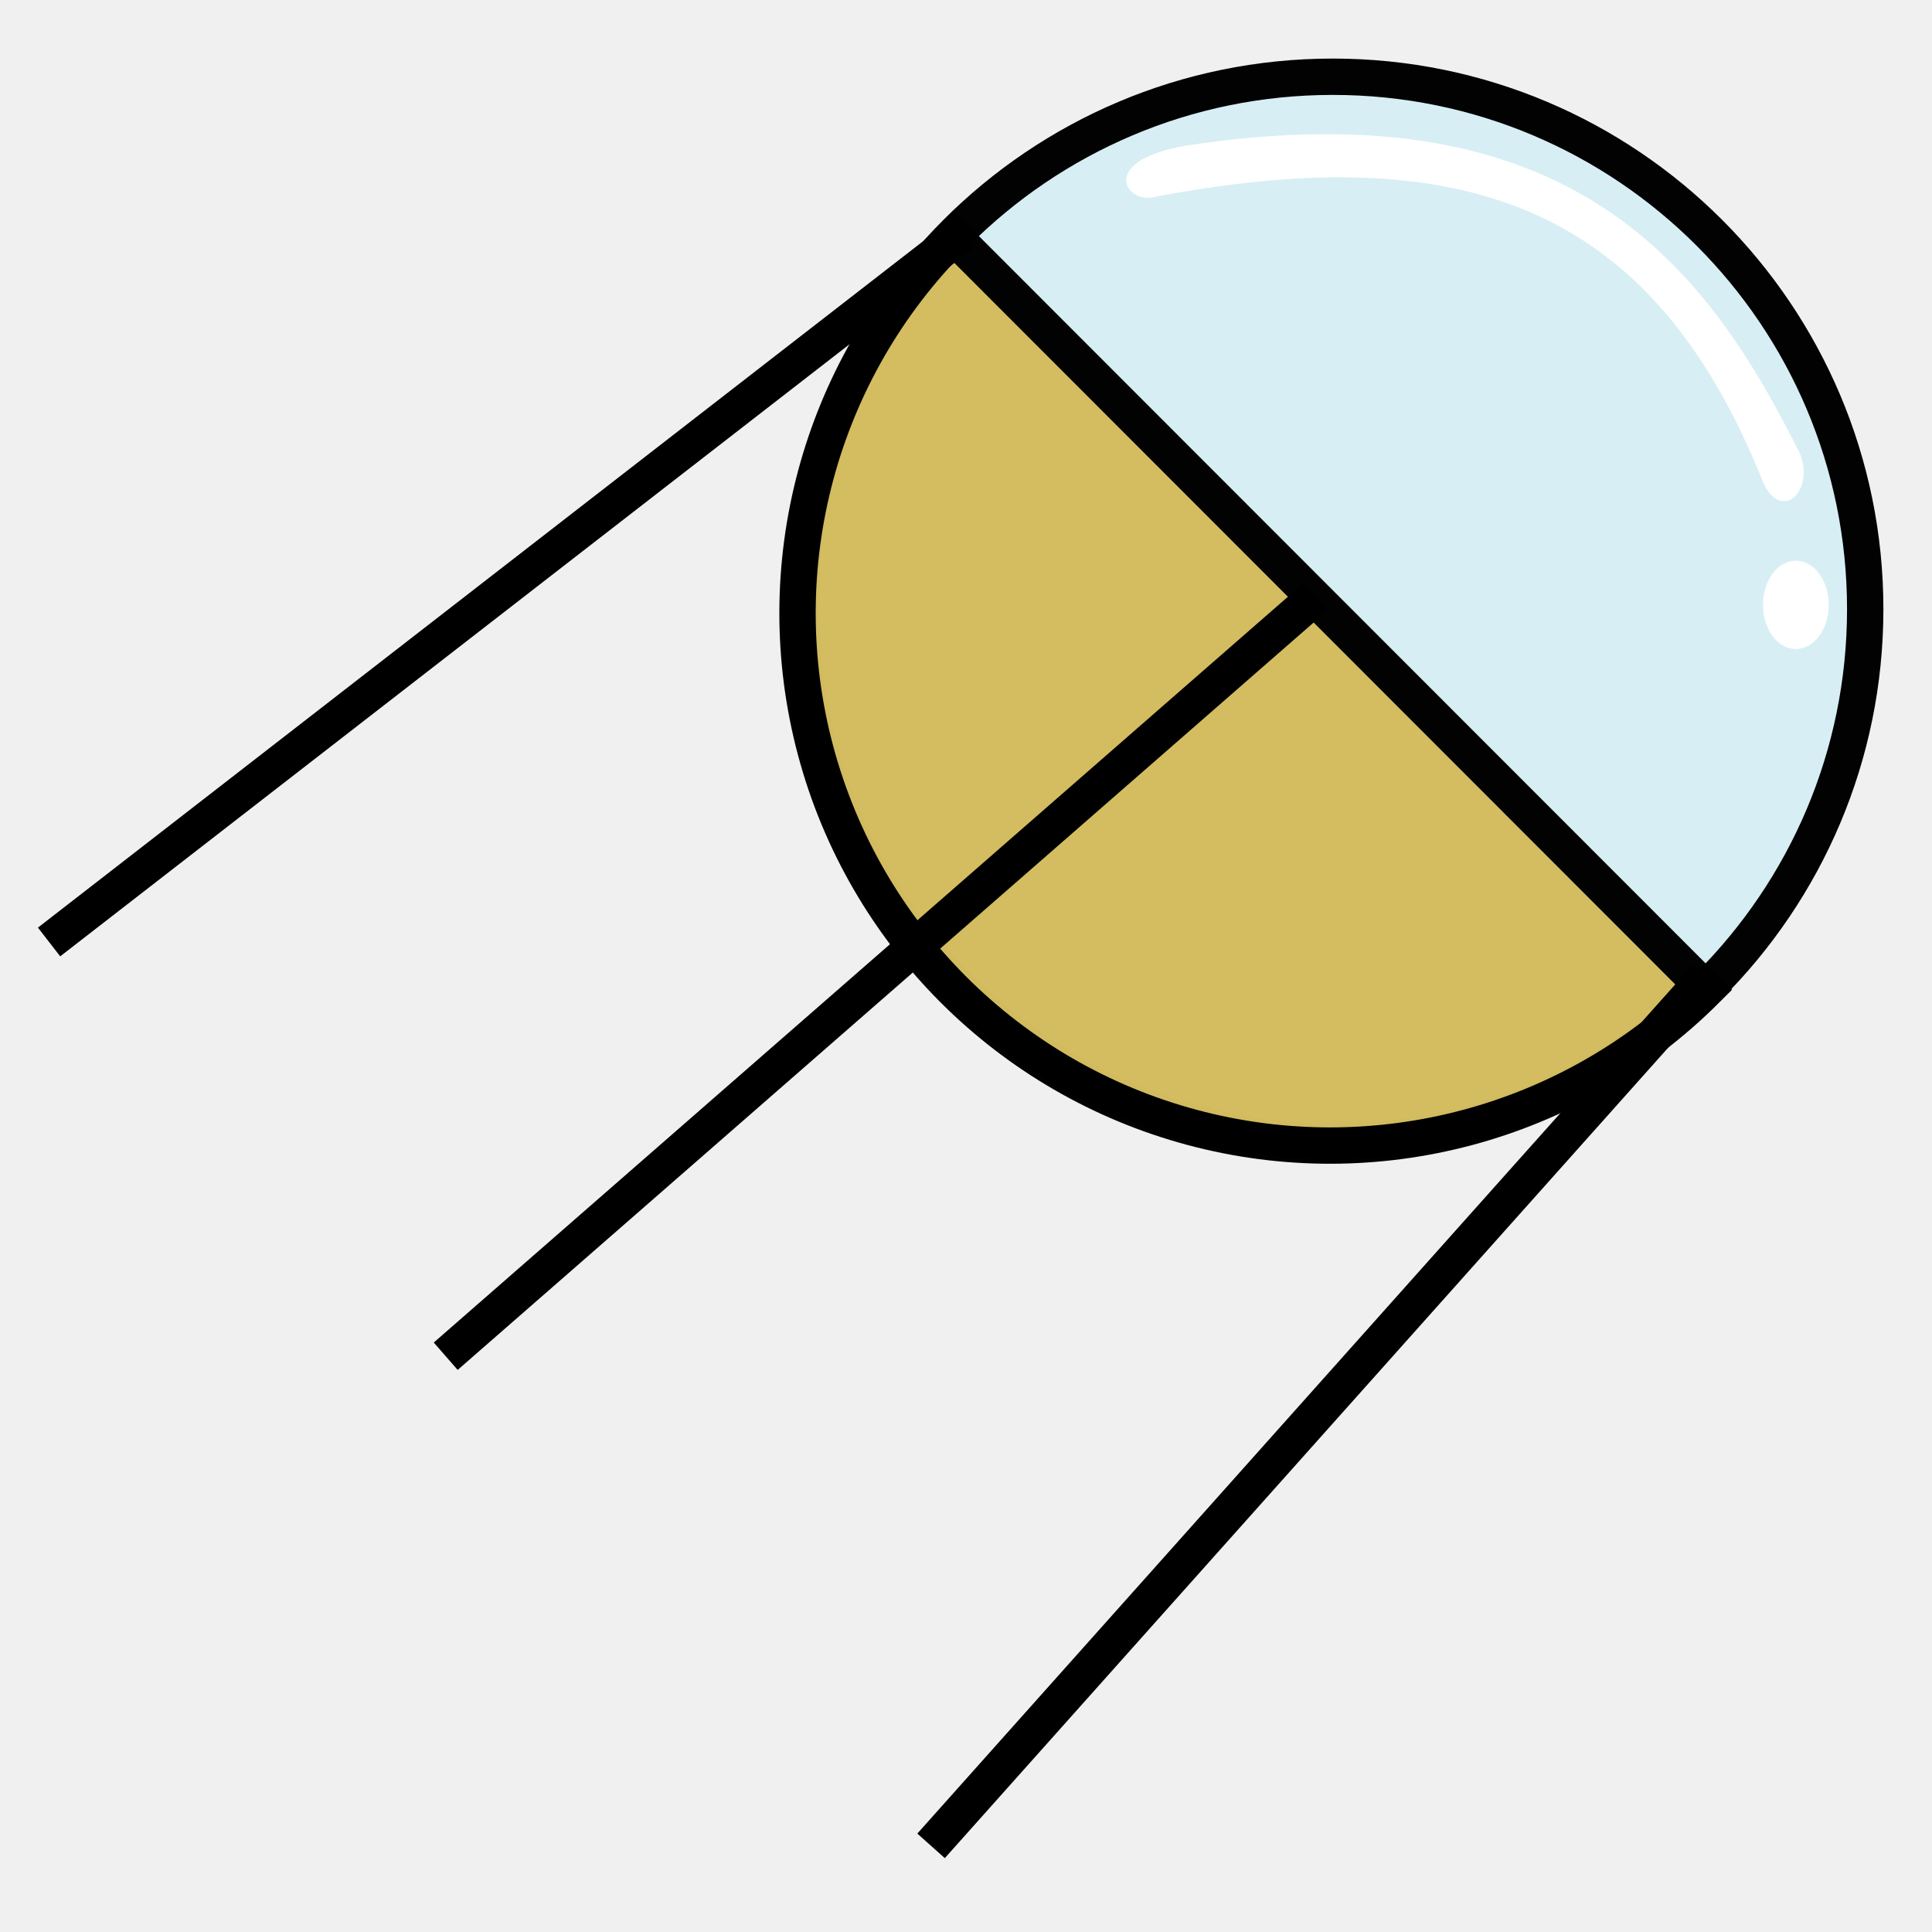
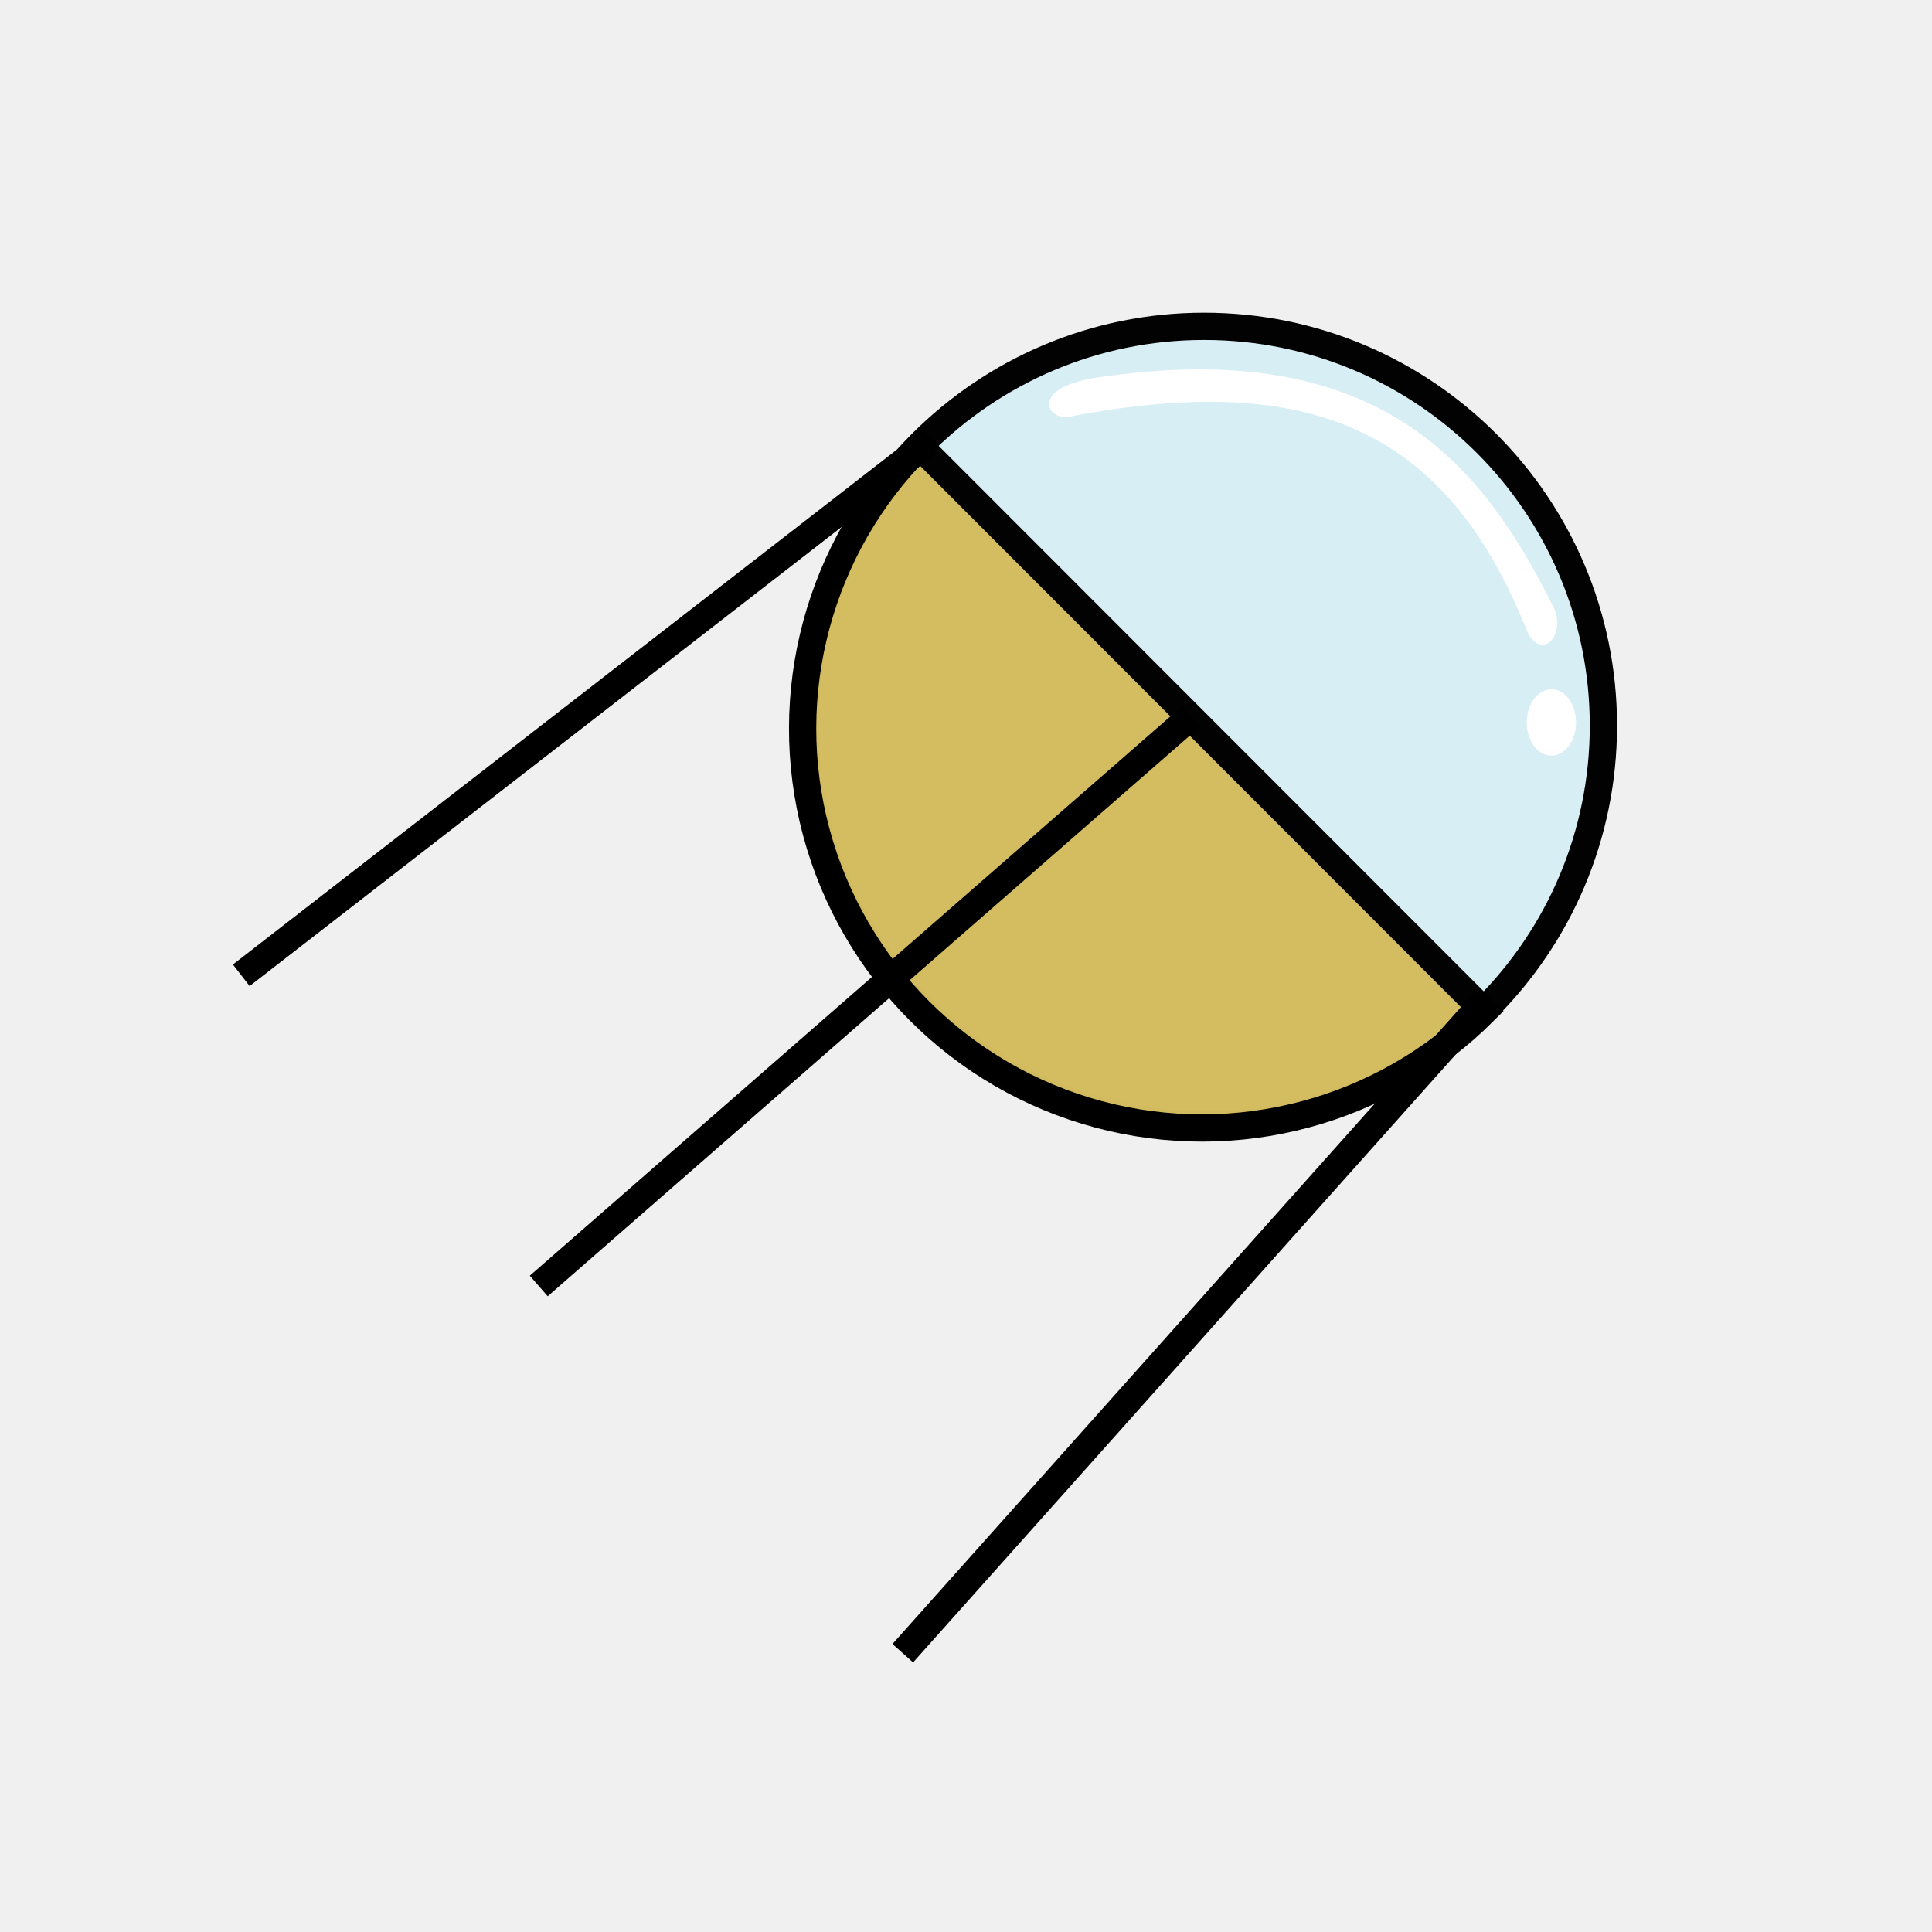
- <svg xmlns="http://www.w3.org/2000/svg" width="15mm" height="15mm" viewBox="0 0 53.15 53.15" id="svg4826" version="1.1">
+ <svg xmlns="http://www.w3.org/2000/svg" width="20mm" height="20mm" viewBox="0 0 70.866 70.866" id="svg4826" version="1.1">
  <defs id="defs4828" />
-   <g id="layer1" transform="translate(0,-999.2126)">
-     <g transform="translate(-330.5952,709.9637)" id="g4801">
+   <g id="layer1" transform="translate(0,-981.4961)">
+     <g transform="translate(-323.0952,702.1065)" id="g4801">
      <circle r="14.647" cy="306.007" cx="367.261" id="path4739" style="opacity:0.99;fill:#d7eef4;fill-opacity:1;stroke:#000000;stroke-width:1;stroke-miterlimit:4;stroke-dasharray:none;stroke-opacity:1" />
      <path transform="matrix(0.7068402,0.7073732,-0.7073732,0.7068402,0,0)" d="m 490.726,-43.36 a 14.647,14.647 0 0 1 -7.324,12.685 14.647,14.647 0 0 1 -14.647,0 14.647,14.647 0 0 1 -7.324,-12.685 l 14.647,1e-6 z" id="path4739-2" style="opacity:0.99;fill:#d3bc5f;fill-opacity:1;stroke:#000000;stroke-width:1;stroke-miterlimit:4;stroke-dasharray:none;stroke-opacity:1" />
      <path id="path4774" d="m 357.048,295.697 -25.103,19.466" style="fill:none;fill-rule:evenodd;stroke:#000000;stroke-width:1px;stroke-linecap:butt;stroke-linejoin:miter;stroke-opacity:1" />
      <path id="path4774-4" d="m 377.554,316.115 -21.345,23.914" style="fill:none;fill-rule:evenodd;stroke:#000000;stroke-width:1.014px;stroke-linecap:butt;stroke-linejoin:miter;stroke-opacity:1" />
      <path id="path4774-2" d="m 366.786,305.666 -23.929,20.893" style="fill:none;fill-rule:evenodd;stroke:#000000;stroke-width:1px;stroke-linecap:butt;stroke-linejoin:miter;stroke-opacity:1" />
      <path id="path4797" d="m 363.213,293.359 c 10.62,-1.644 14.283,3.345 16.805,8.406 0.363,0.88 -0.375,1.714 -0.821,0.726 -2.996,-7.51 -8.077,-9.582 -16.805,-7.933 -0.714,0.228 -1.461,-0.79 0.821,-1.2 z" style="fill:#ffffff;fill-opacity:1;fill-rule:evenodd;stroke:#ffffff;stroke-width:0.2;stroke-linecap:butt;stroke-linejoin:miter;stroke-miterlimit:4;stroke-dasharray:none;stroke-opacity:1" />
      <ellipse ry="1.116" rx="0.804" cy="305.889" cx="380" id="path4799" style="opacity:0.99;fill:#ffffff;fill-opacity:1;stroke:#ffffff;stroke-width:0.2;stroke-miterlimit:4;stroke-dasharray:none;stroke-opacity:1" />
    </g>
  </g>
</svg>
